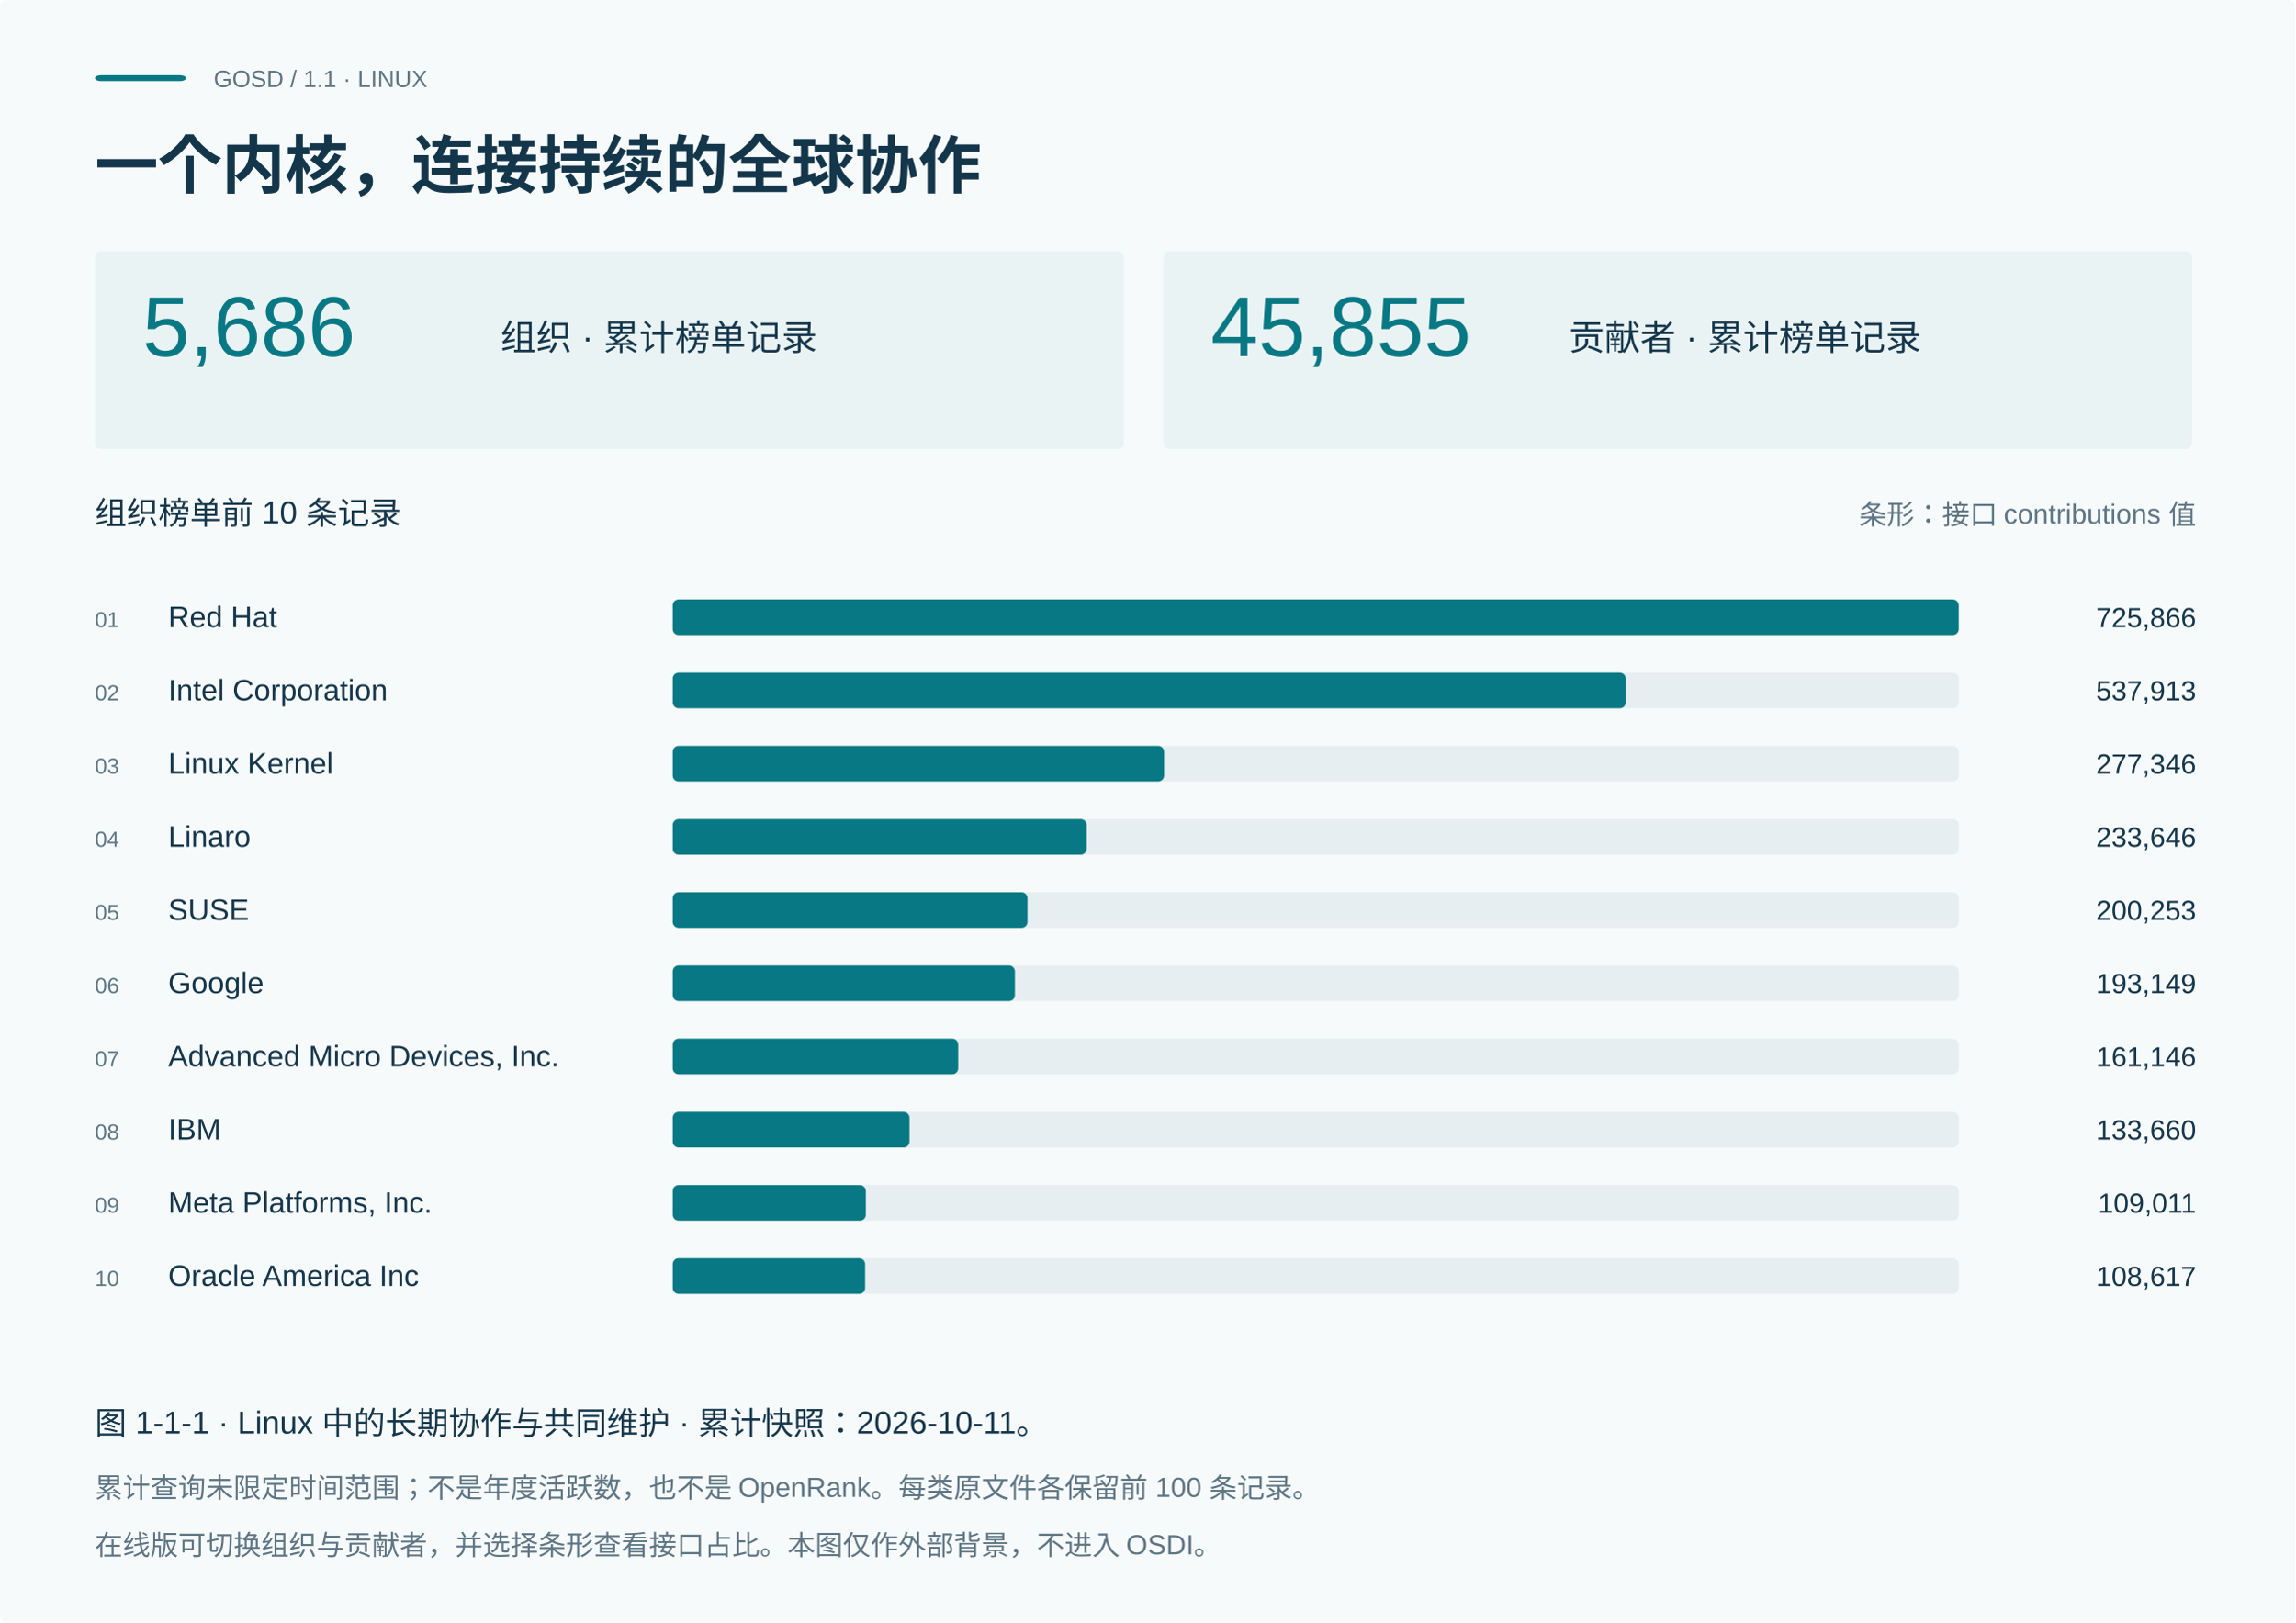
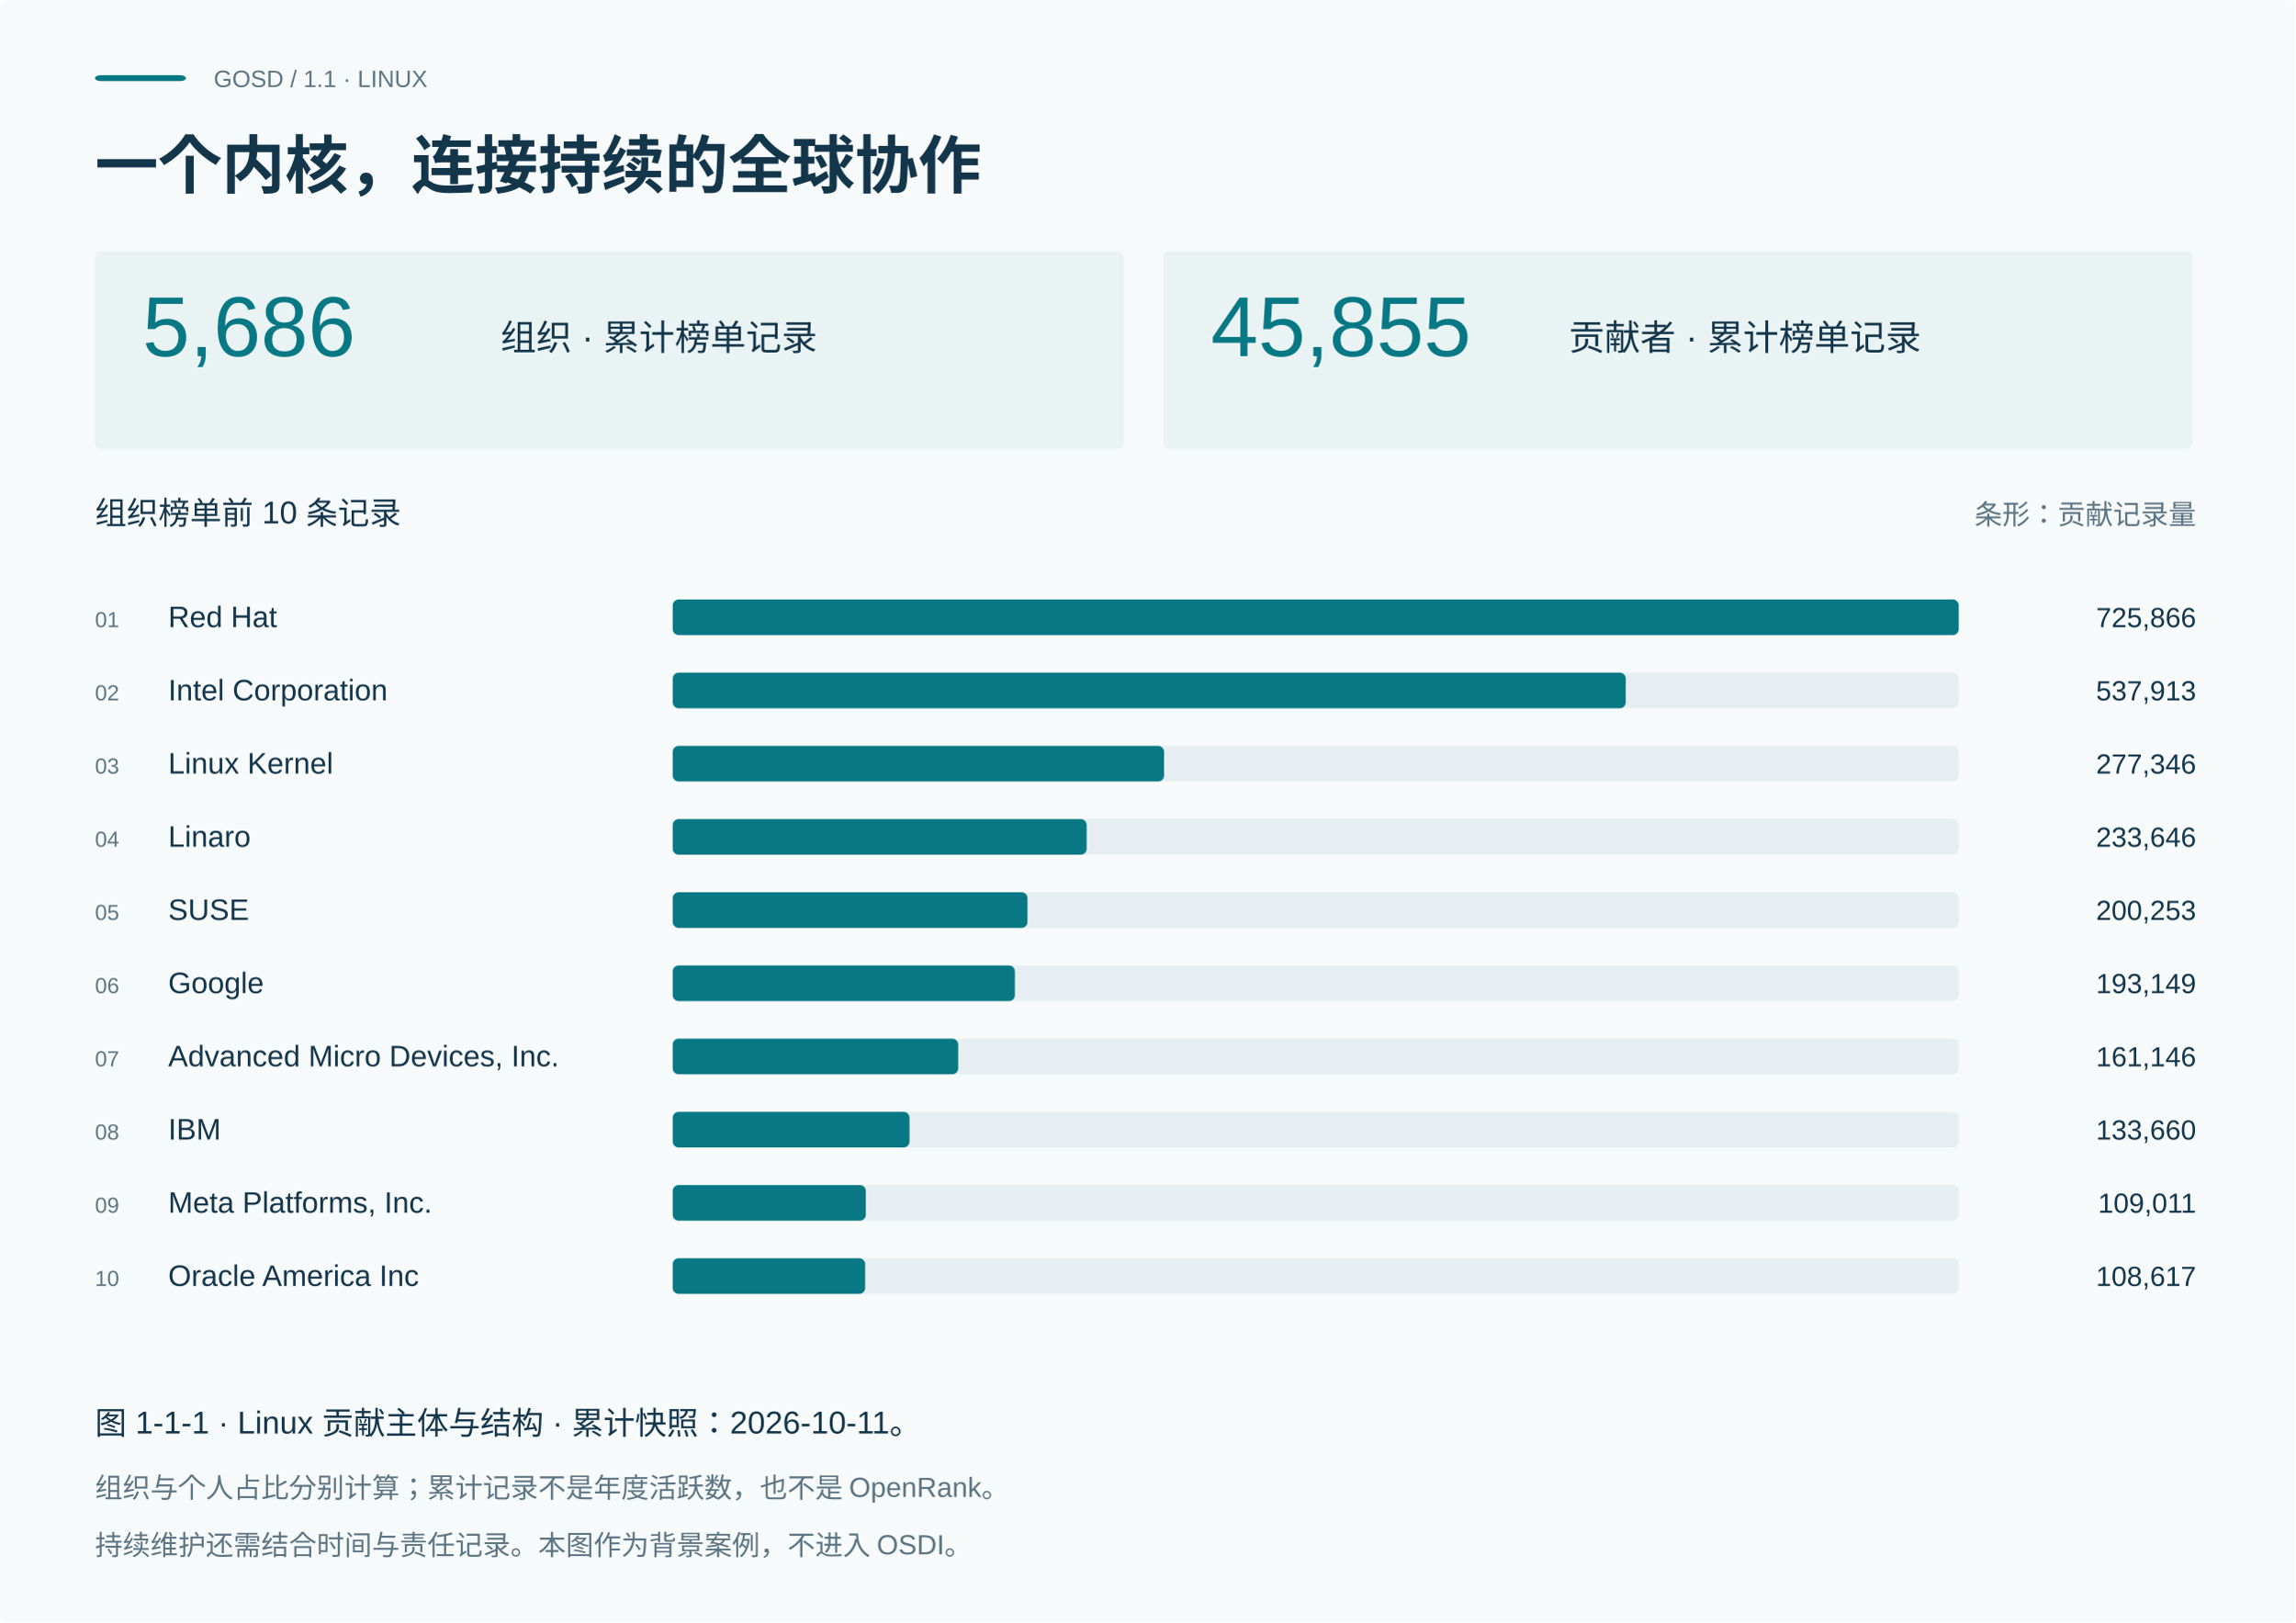
<svg xmlns="http://www.w3.org/2000/svg" width="1160" height="820" viewBox="0 0 1160 820" role="img">
  <g font-family="Noto Sans SC,Arial,sans-serif">
    <rect x="0" y="0" width="1160" height="820" rx="3" fill="#f7fafb" stroke="none" stroke-width="1" />
    <rect x="48" y="38" width="46" height="3" rx="3" fill="#087984" stroke="none" stroke-width="1" />
    <text x="108" y="44" font-size="12" fill="#5d7583" font-weight="400" text-anchor="start">GOSD / 1.1 · LINUX</text>
    <text x="48" y="95" font-size="32" fill="#14364b" font-weight="550" text-anchor="start">一个内核，连接持续的全球协作</text>
    <rect x="48" y="127" width="520" height="100" rx="3" fill="#eaf3f4" stroke="none" stroke-width="1" />
    <text x="72" y="180" font-size="43" fill="#087984" font-weight="500" text-anchor="start">5,686</text>
    <text x="253" y="177" font-size="18" fill="#14364b" font-weight="400" text-anchor="start">组织 · 累计榜单记录</text>
    <rect x="588" y="127" width="520" height="100" rx="3" fill="#eaf3f4" stroke="none" stroke-width="1" />
    <text x="612" y="180" font-size="43" fill="#087984" font-weight="500" text-anchor="start">45,855</text>
    <text x="793" y="177" font-size="18" fill="#14364b" font-weight="400" text-anchor="start">贡献者 · 累计榜单记录</text>
    <text x="48" y="265" font-size="16" fill="#14364b" font-weight="400" text-anchor="start">组织榜单前 10 条记录</text>
-     <text x="1110" y="265" font-size="14" fill="#5d7583" font-weight="400" text-anchor="end">条形：接口 contributions 值</text>
+     <text x="1110" y="265" font-size="14" fill="#5d7583" font-weight="400" text-anchor="end">条形：贡献记录量</text>
    <text x="48" y="317" font-size="11" fill="#5d7583" font-weight="400" text-anchor="start">01</text>
    <text x="85" y="317" font-size="15" fill="#14364b" font-weight="400" text-anchor="start">Red Hat</text>
    <rect x="340" y="303" width="650" height="18" rx="3" fill="#e7eef1" stroke="none" stroke-width="1" />
    <rect x="340" y="303" width="650.0" height="18" rx="3" fill="#087984" stroke="none" stroke-width="1" />
    <text x="1110" y="317" font-size="14" fill="#14364b" font-weight="400" text-anchor="end">725,866</text>
    <text x="48" y="354" font-size="11" fill="#5d7583" font-weight="400" text-anchor="start">02</text>
    <text x="85" y="354" font-size="15" fill="#14364b" font-weight="400" text-anchor="start">Intel Corporation</text>
    <rect x="340" y="340" width="650" height="18" rx="3" fill="#e7eef1" stroke="none" stroke-width="1" />
    <rect x="340" y="340" width="481.691" height="18" rx="3" fill="#087984" stroke="none" stroke-width="1" />
    <text x="1110" y="354" font-size="14" fill="#14364b" font-weight="400" text-anchor="end">537,913</text>
    <text x="48" y="391" font-size="11" fill="#5d7583" font-weight="400" text-anchor="start">03</text>
    <text x="85" y="391" font-size="15" fill="#14364b" font-weight="400" text-anchor="start">Linux Kernel</text>
    <rect x="340" y="377" width="650" height="18" rx="3" fill="#e7eef1" stroke="none" stroke-width="1" />
    <rect x="340" y="377" width="248.358" height="18" rx="3" fill="#087984" stroke="none" stroke-width="1" />
    <text x="1110" y="391" font-size="14" fill="#14364b" font-weight="400" text-anchor="end">277,346</text>
    <text x="48" y="428" font-size="11" fill="#5d7583" font-weight="400" text-anchor="start">04</text>
    <text x="85" y="428" font-size="15" fill="#14364b" font-weight="400" text-anchor="start">Linaro</text>
    <rect x="340" y="414" width="650" height="18" rx="3" fill="#e7eef1" stroke="none" stroke-width="1" />
    <rect x="340" y="414" width="209.226" height="18" rx="3" fill="#087984" stroke="none" stroke-width="1" />
    <text x="1110" y="428" font-size="14" fill="#14364b" font-weight="400" text-anchor="end">233,646</text>
    <text x="48" y="465" font-size="11" fill="#5d7583" font-weight="400" text-anchor="start">05</text>
    <text x="85" y="465" font-size="15" fill="#14364b" font-weight="400" text-anchor="start">SUSE</text>
    <rect x="340" y="451" width="650" height="18" rx="3" fill="#e7eef1" stroke="none" stroke-width="1" />
    <rect x="340" y="451" width="179.323" height="18" rx="3" fill="#087984" stroke="none" stroke-width="1" />
    <text x="1110" y="465" font-size="14" fill="#14364b" font-weight="400" text-anchor="end">200,253</text>
    <text x="48" y="502" font-size="11" fill="#5d7583" font-weight="400" text-anchor="start">06</text>
    <text x="85" y="502" font-size="15" fill="#14364b" font-weight="400" text-anchor="start">Google</text>
    <rect x="340" y="488" width="650" height="18" rx="3" fill="#e7eef1" stroke="none" stroke-width="1" />
    <rect x="340" y="488" width="172.961" height="18" rx="3" fill="#087984" stroke="none" stroke-width="1" />
    <text x="1110" y="502" font-size="14" fill="#14364b" font-weight="400" text-anchor="end">193,149</text>
    <text x="48" y="539" font-size="11" fill="#5d7583" font-weight="400" text-anchor="start">07</text>
    <text x="85" y="539" font-size="15" fill="#14364b" font-weight="400" text-anchor="start">Advanced Micro Devices, Inc.</text>
    <rect x="340" y="525" width="650" height="18" rx="3" fill="#e7eef1" stroke="none" stroke-width="1" />
    <rect x="340" y="525" width="144.303" height="18" rx="3" fill="#087984" stroke="none" stroke-width="1" />
    <text x="1110" y="539" font-size="14" fill="#14364b" font-weight="400" text-anchor="end">161,146</text>
    <text x="48" y="576" font-size="11" fill="#5d7583" font-weight="400" text-anchor="start">08</text>
    <text x="85" y="576" font-size="15" fill="#14364b" font-weight="400" text-anchor="start">IBM</text>
    <rect x="340" y="562" width="650" height="18" rx="3" fill="#e7eef1" stroke="none" stroke-width="1" />
    <rect x="340" y="562" width="119.69" height="18" rx="3" fill="#087984" stroke="none" stroke-width="1" />
    <text x="1110" y="576" font-size="14" fill="#14364b" font-weight="400" text-anchor="end">133,660</text>
    <text x="48" y="613" font-size="11" fill="#5d7583" font-weight="400" text-anchor="start">09</text>
    <text x="85" y="613" font-size="15" fill="#14364b" font-weight="400" text-anchor="start">Meta Platforms, Inc.</text>
    <rect x="340" y="599" width="650" height="18" rx="3" fill="#e7eef1" stroke="none" stroke-width="1" />
    <rect x="340" y="599" width="97.617" height="18" rx="3" fill="#087984" stroke="none" stroke-width="1" />
    <text x="1110" y="613" font-size="14" fill="#14364b" font-weight="400" text-anchor="end">109,011</text>
    <text x="48" y="650" font-size="11" fill="#5d7583" font-weight="400" text-anchor="start">10</text>
    <text x="85" y="650" font-size="15" fill="#14364b" font-weight="400" text-anchor="start">Oracle America Inc</text>
    <rect x="340" y="636" width="650" height="18" rx="3" fill="#e7eef1" stroke="none" stroke-width="1" />
    <rect x="340" y="636" width="97.265" height="18" rx="3" fill="#087984" stroke="none" stroke-width="1" />
    <text x="1110" y="650" font-size="14" fill="#14364b" font-weight="400" text-anchor="end">108,617</text>
-     <text x="48" y="725" font-size="16" fill="#14364b" font-weight="400" text-anchor="start">图 1-1-1 · Linux 中的长期协作与共同维护 · 累计快照：2026-10-11。</text>
-     <text x="48" y="757" font-size="14" fill="#5d7583" font-weight="400" text-anchor="start">累计查询未限定时间范围；不是年度活跃数，也不是 OpenRank。每类原文件各保留前 100 条记录。</text>
-     <text x="48" y="786" font-size="14" fill="#5d7583" font-weight="400" text-anchor="start">在线版可切换组织与贡献者，并选择条形查看接口占比。本图仅作外部背景，不进入 OSDI。</text>
+     <text x="48" y="725" font-size="16" fill="#14364b" font-weight="400" text-anchor="start">图 1-1-1 · Linux 贡献主体与结构 · 累计快照：2026-10-11。</text>
+     <text x="48" y="757" font-size="14" fill="#5d7583" font-weight="400" text-anchor="start">组织与个人占比分别计算；累计记录不是年度活跃数，也不是 OpenRank。</text>
+     <text x="48" y="786" font-size="14" fill="#5d7583" font-weight="400" text-anchor="start">持续维护还需结合时间与责任记录。本图作为背景案例，不进入 OSDI。</text>
  </g>
</svg>
